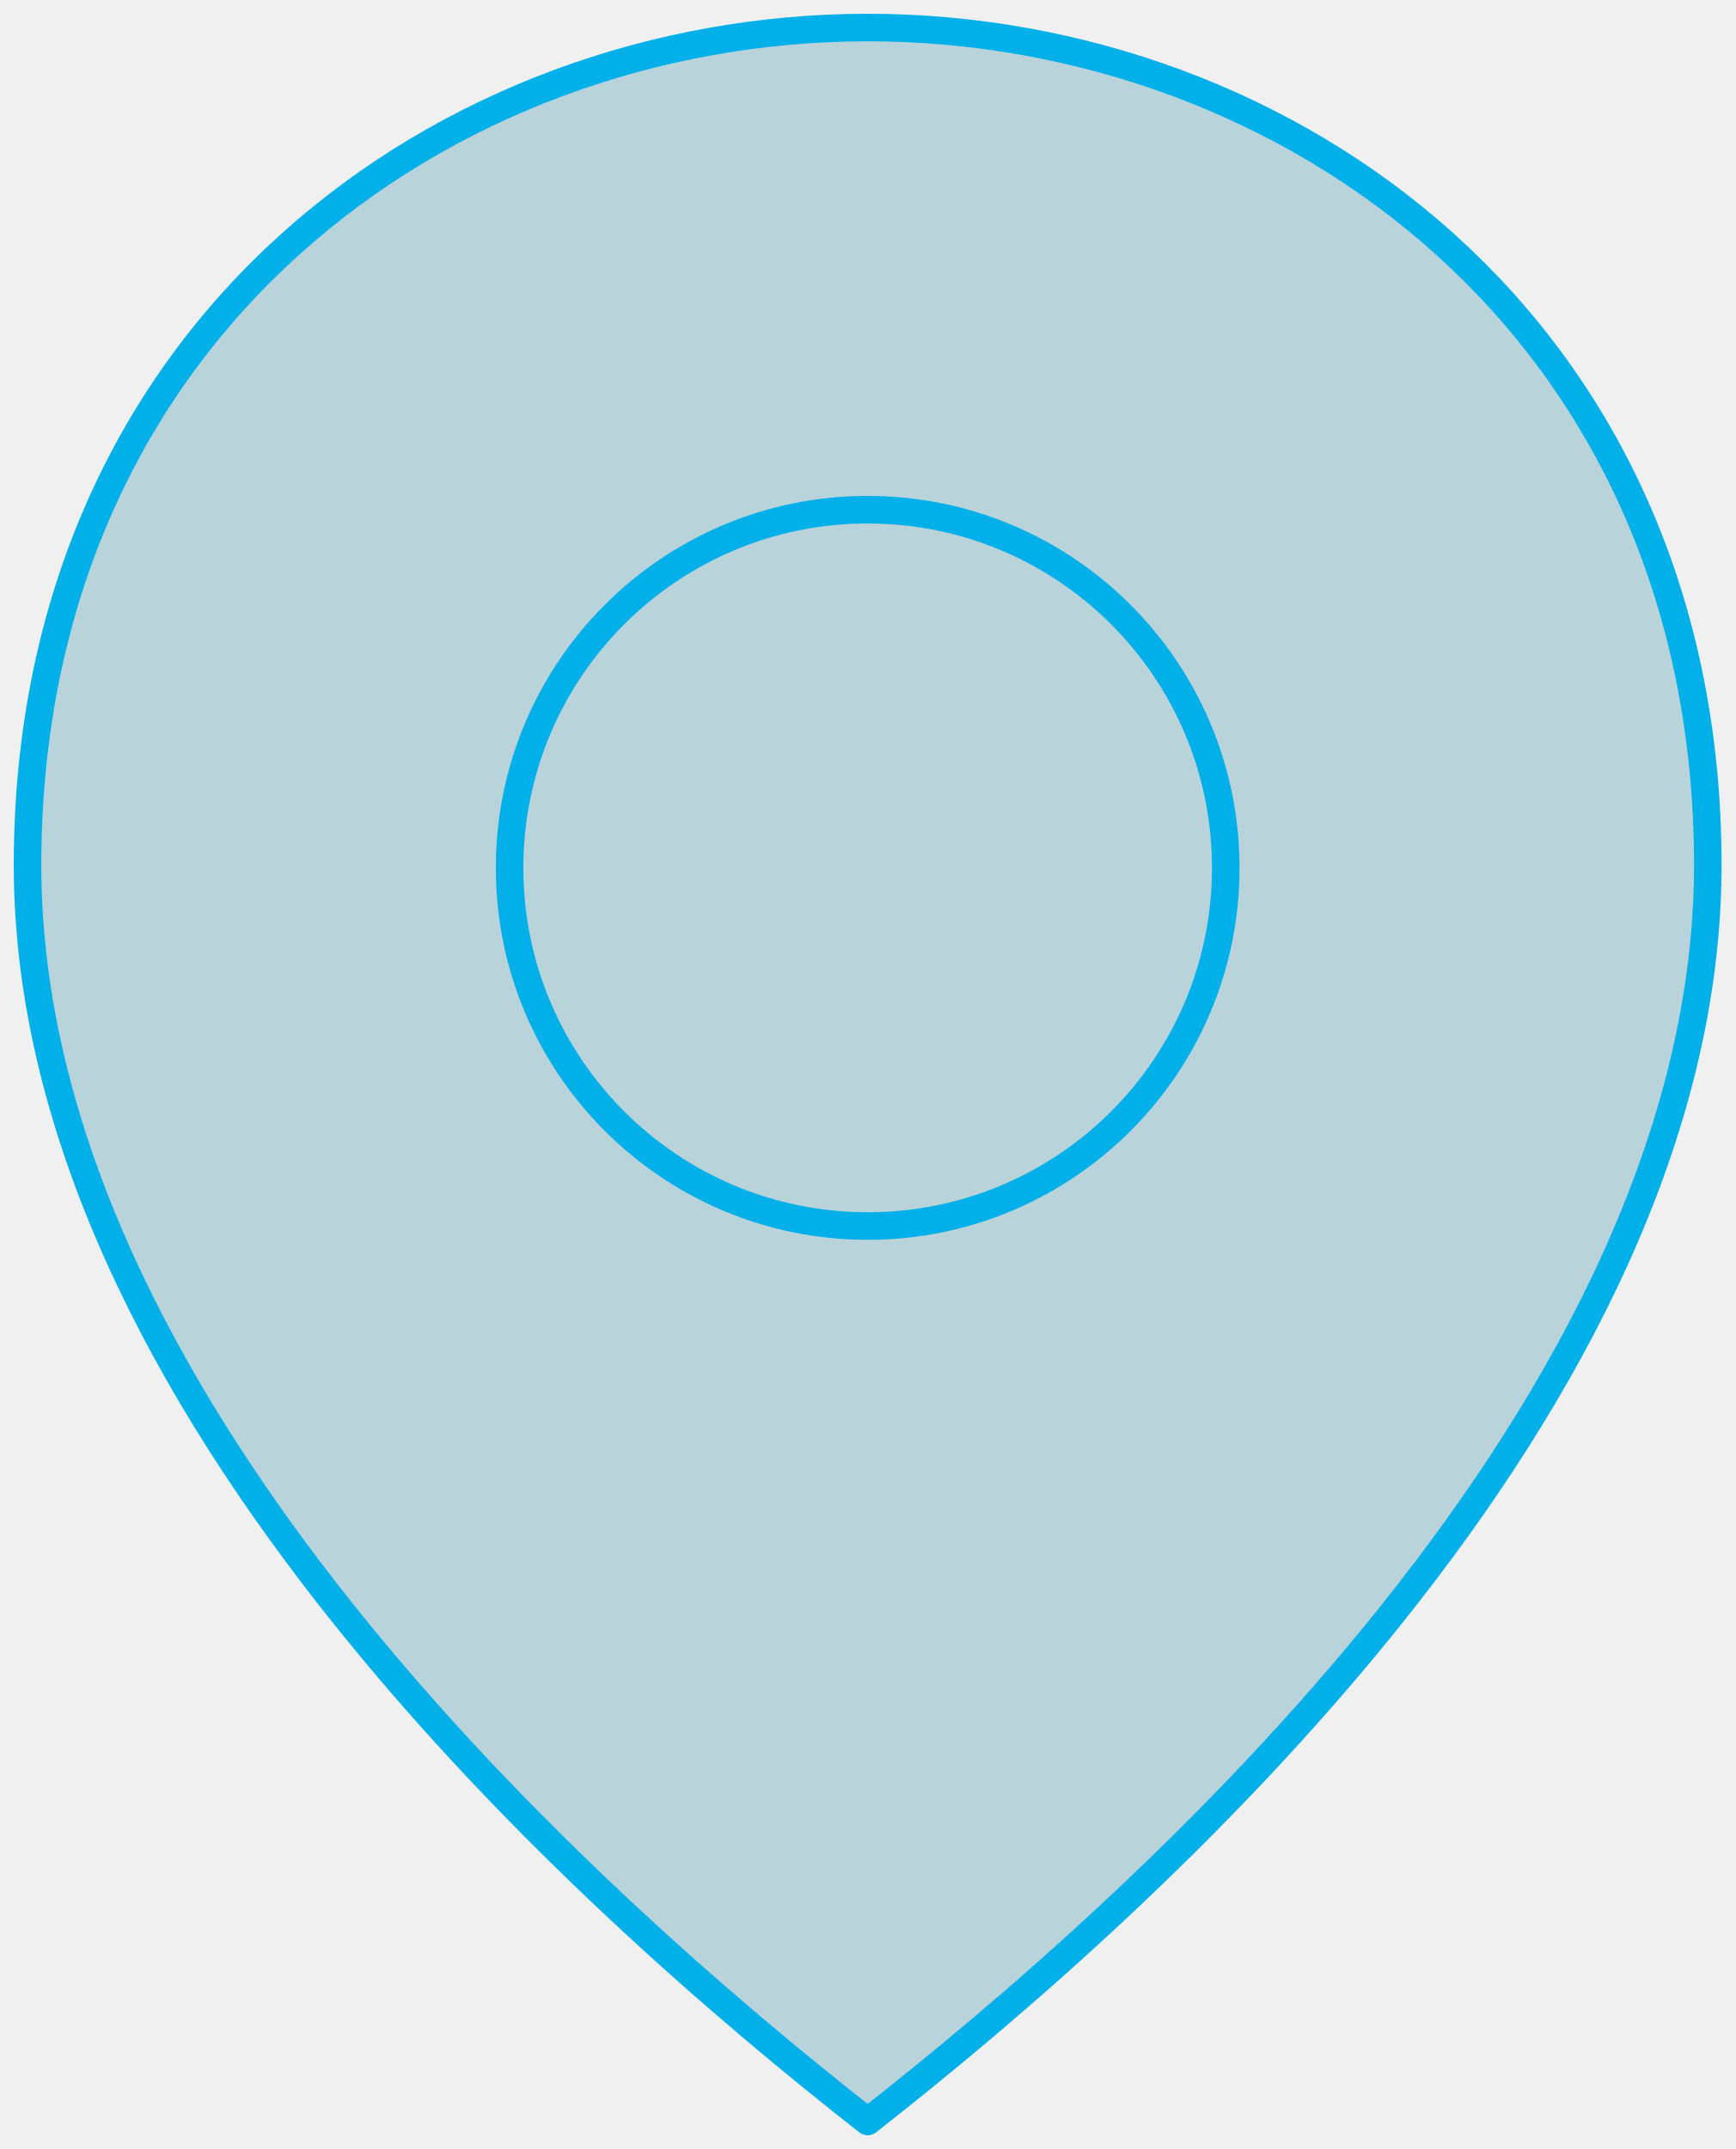
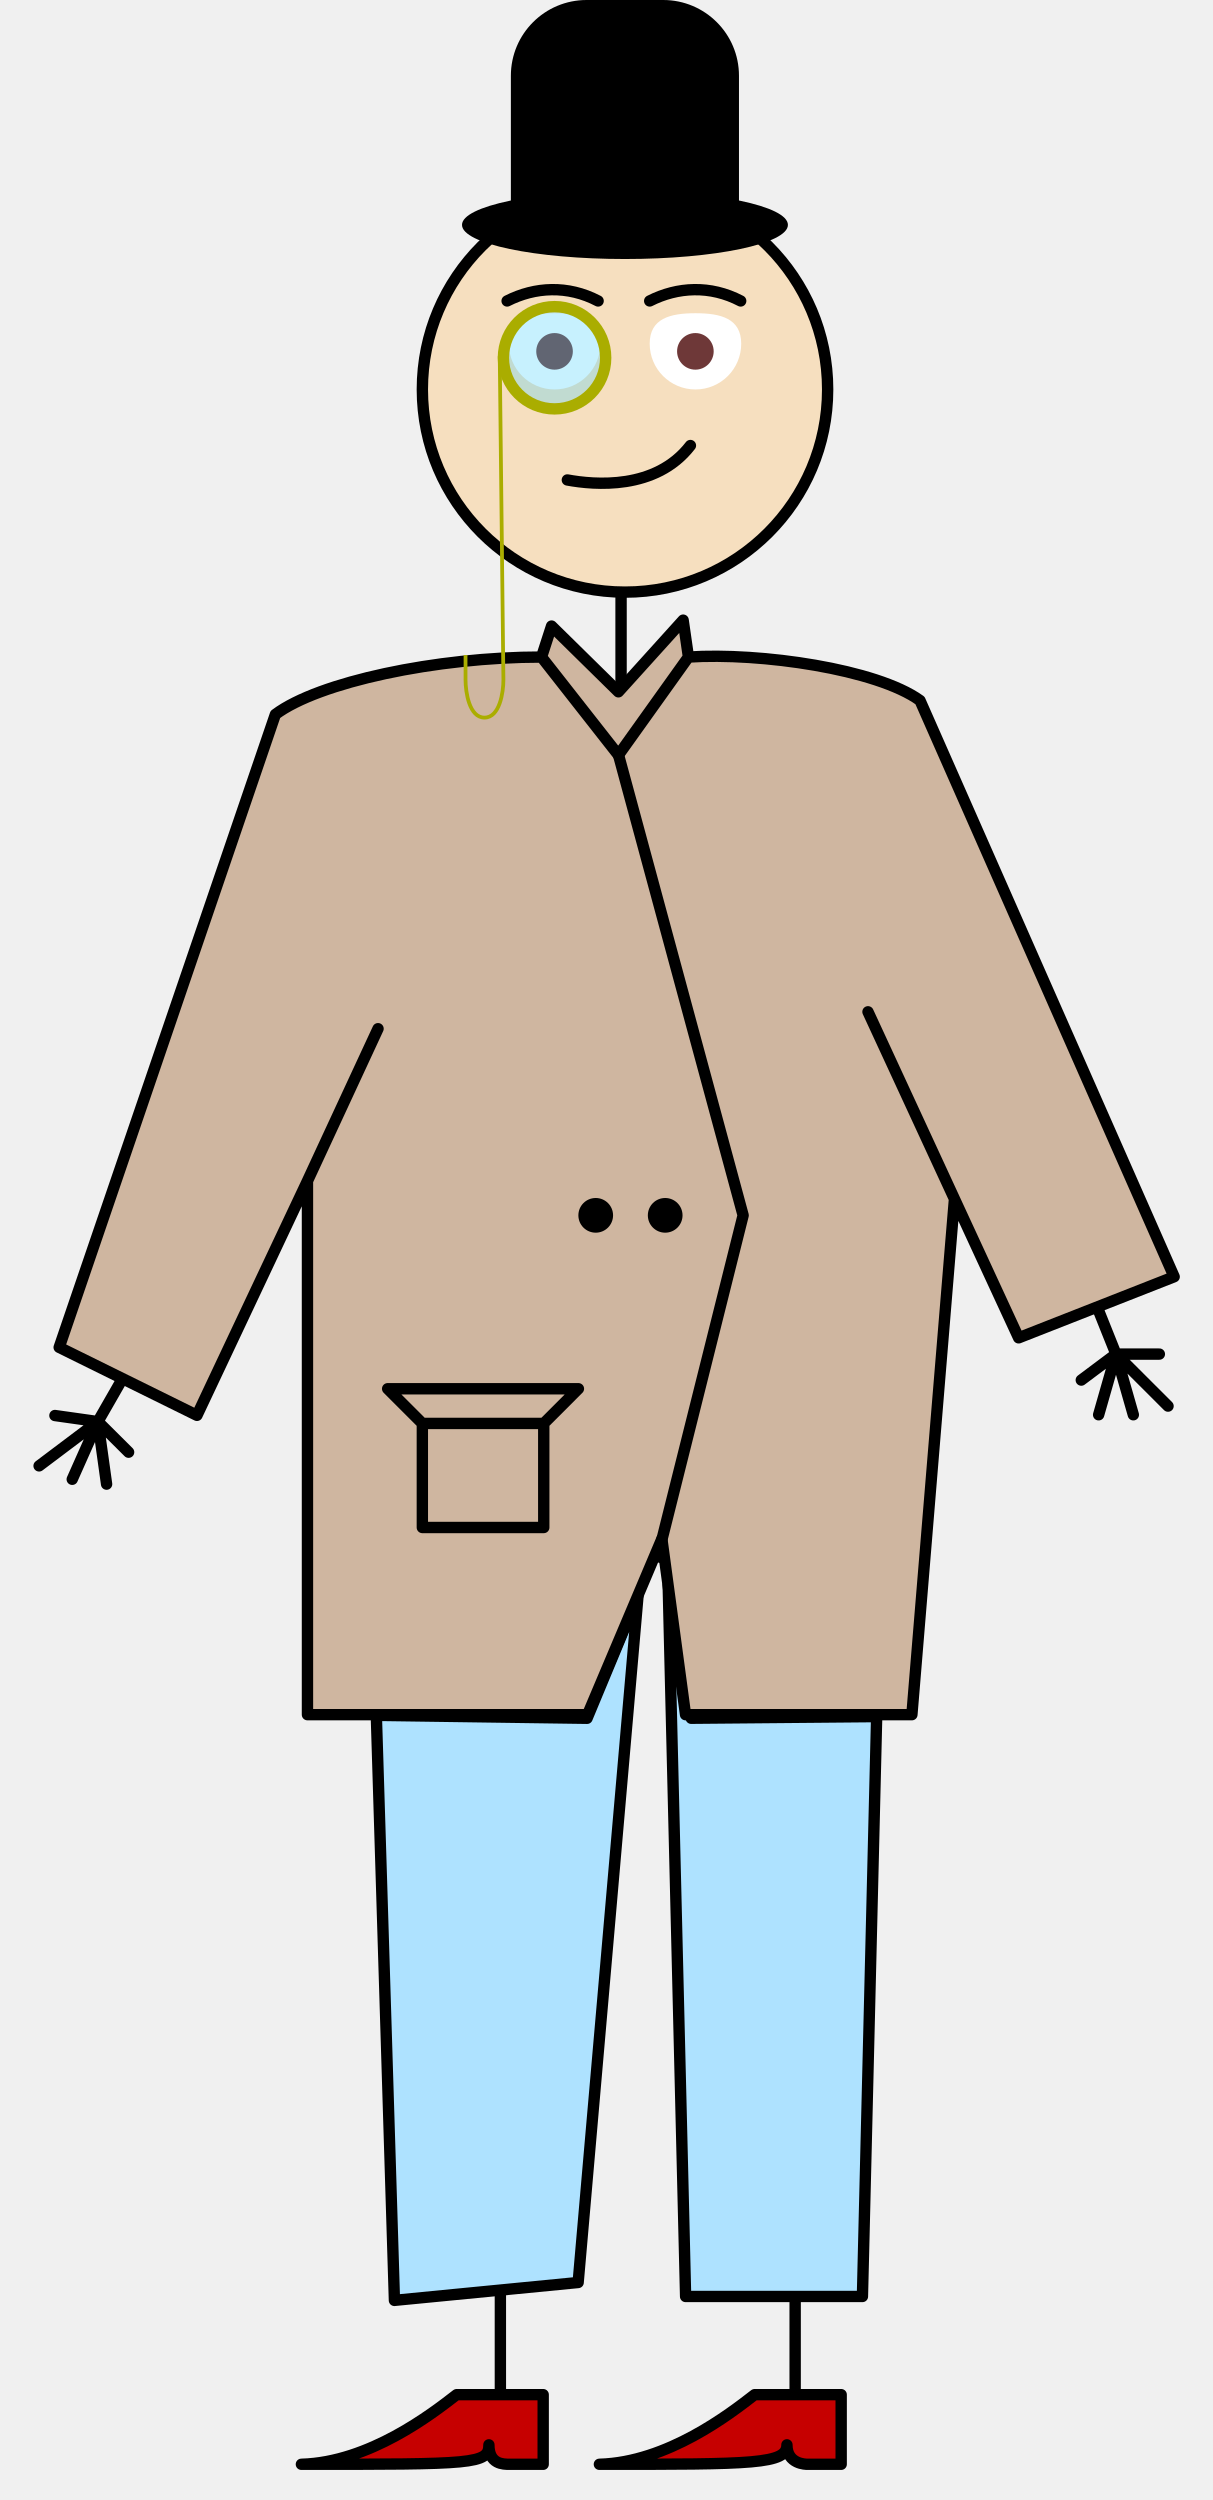
- <svg xmlns="http://www.w3.org/2000/svg" width="63" height="78" viewBox="0 0 63 78" fill="none">
-   <path d="M1 31.4C1 50.943 21.333 69.038 31.5 77C41.667 69.038 62 50.943 62 31.4C62 11.857 46.75 1 31.5 1C16.25 1 1 11.857 1 31.4Z" fill="#B9D3DA" stroke="#01B0E8" stroke-linejoin="round" />
-   <circle cx="31.5" cy="31.5" r="13" stroke="#01B0E8" />
+ <svg xmlns="http://www.w3.org/2000/svg" width="32" height="66" viewBox="0 0 32 66" fill="none">
+   <path d="M10.413 60.73L9.935 45.285L15.498 45.363L16.844 42.127L15.263 60.258L10.413 60.73Z" fill="#AEE2FF" stroke="black" stroke-width="0.3" stroke-linecap="round" stroke-linejoin="round" />
+   <path d="M12.057 63.219L12.907 63.219L14.34 63.219V65.057H13.451C13.284 65.057 12.907 65.057 12.907 64.544C12.907 65.057 12.492 65.057 7.957 65.057C9.75 65.009 11.405 63.724 12.046 63.227L12.057 63.219Z" fill="#C60000" stroke="black" stroke-width="0.3" stroke-linecap="round" stroke-linejoin="round" />
+   <path d="M19.924 63.219L20.775 63.219L22.207 63.219V65.057H21.319C21.278 65.057 20.775 65.057 20.775 64.544C20.775 65.057 19.894 65.057 15.824 65.057C17.618 65.009 19.273 63.724 19.913 63.227L19.924 63.219Z" fill="#C60000" stroke="black" stroke-width="0.3" stroke-linecap="round" stroke-linejoin="round" />
+   <path d="M22.768 60.627L23.144 45.318L18.248 45.362L17.64 41.846L18.1 60.627H22.768Z" fill="#AEE2FF" stroke="black" stroke-width="0.3" stroke-linecap="round" stroke-linejoin="round" />
+   <path d="M29.004 34.603L29.462 35.748M29.462 35.748H30.607M29.462 35.748L30.836 37.121M29.462 35.748L29.92 37.35M29.462 35.748L29.004 37.35M29.462 35.748L28.546 36.434" stroke="black" stroke-width="0.3" stroke-linecap="round" />
+   <path d="M3.197 36.46L2.584 37.53M2.584 37.53L1.45 37.37M2.584 37.53L1.032 38.699M2.584 37.53L1.907 39.053M2.584 37.53L2.814 39.181M2.584 37.53L3.395 38.338" stroke="black" stroke-width="0.3" stroke-linecap="round" />
+   <path d="M16.396 18.093V15.161" stroke="black" stroke-width="0.3" />
+   <circle cx="16.5" cy="10.282" r="5.35" fill="#F6DFBF" stroke="black" stroke-width="0.3" />
+   <ellipse cx="16.499" cy="5.937" rx="4.302" ry="0.901" fill="black" />
+   <path d="M13.487 2C13.487 0.895 14.382 0 15.487 0H17.509C18.614 0 19.509 0.895 19.509 2V5.494H13.487V2Z" fill="black" />
+   <path d="M15.849 9.074C15.849 9.741 15.308 10.282 14.641 10.282C13.974 10.282 13.433 9.741 13.433 9.074C13.433 8.407 13.974 8.269 14.641 8.269C15.308 8.269 15.849 8.407 15.849 9.074Z" fill="white" />
+   <path d="M19.568 9.074C19.568 9.741 19.027 10.282 18.36 10.282C17.693 10.282 17.152 9.741 17.152 9.074C17.152 8.407 17.693 8.269 18.36 8.269C19.027 8.269 19.568 8.407 19.568 9.074Z" fill="white" />
+   <circle cx="14.64" cy="9.276" r="0.483" fill="#6E3838" />
+   <circle cx="18.358" cy="9.276" r="0.483" fill="#6E3838" />
+   <path d="M14.978 12.671C15.688 12.803 17.313 12.948 18.227 11.762" stroke="black" stroke-width="0.3" stroke-linecap="round" />
+   <path d="M1.562 35.57L7.27 18.861C8.411 18.007 11.512 17.346 14.296 17.346L14.561 16.528L16.326 18.264L18.035 16.372L18.175 17.346C20.078 17.221 23.146 17.666 24.288 18.493L30.998 33.706L26.892 35.319L25.198 31.652L24.074 45.267H18.098L17.473 40.628L15.511 45.267H8.117V31.177L5.2 37.365L1.562 35.57Z" fill="#CFB6A0" />
+   <path d="M9.98 27.158L8.117 31.177M8.117 31.177L5.2 37.365L1.562 35.57L7.27 18.861C8.411 18.007 11.512 17.346 14.296 17.346M8.117 31.177V45.267H15.511L17.473 40.628L18.098 45.267H24.074L25.198 31.652M14.296 17.346L16.326 19.934L18.175 17.346M14.296 17.346L14.561 16.528L16.326 18.264L18.035 16.372L18.175 17.346M18.175 17.346C20.078 17.221 23.146 17.666 24.288 18.493L30.998 33.706L26.892 35.319L22.915 26.712" stroke="black" stroke-width="0.3" stroke-linecap="round" stroke-linejoin="round" />
+   <path d="M16.32 19.9L19.619 32.085L17.326 41.239" stroke="black" stroke-width="0.3" stroke-linejoin="round" />
+   <circle cx="15.727" cy="32.085" r="0.458" fill="black" />
+   <circle cx="17.561" cy="32.085" r="0.458" fill="black" />
+   <path d="M14.355 37.579L15.27 36.663H10.234L11.15 37.579M14.355 37.579H11.15M14.355 37.579V40.326H11.15V37.579" stroke="black" stroke-width="0.3" stroke-linejoin="round" />
+   <path d="M20.992 63.219V60.701" stroke="black" stroke-width="0.3" />
+   <path d="M13.21 63.218V60.471" stroke="black" stroke-width="0.3" />
+   <path d="M13.388 7.945C14.122 7.572 14.987 7.524 15.79 7.945" stroke="black" stroke-width="0.3" stroke-linecap="round" />
+   <path d="M17.152 7.945C17.886 7.572 18.751 7.524 19.554 7.945" stroke="black" stroke-width="0.3" stroke-linecap="round" />
+   <circle cx="14.64" cy="9.445" r="1.35" fill="#43CFFB" fill-opacity="0.3" stroke="#AAAD00" stroke-width="0.3" />
+   <path d="M13.193 9.395L13.29 17.945C13.29 18.279 13.191 18.945 12.79 18.945C12.39 18.945 12.29 18.279 12.29 17.945V17.371V17.293" stroke="#AAAD00" stroke-width="0.1" />
</svg>
